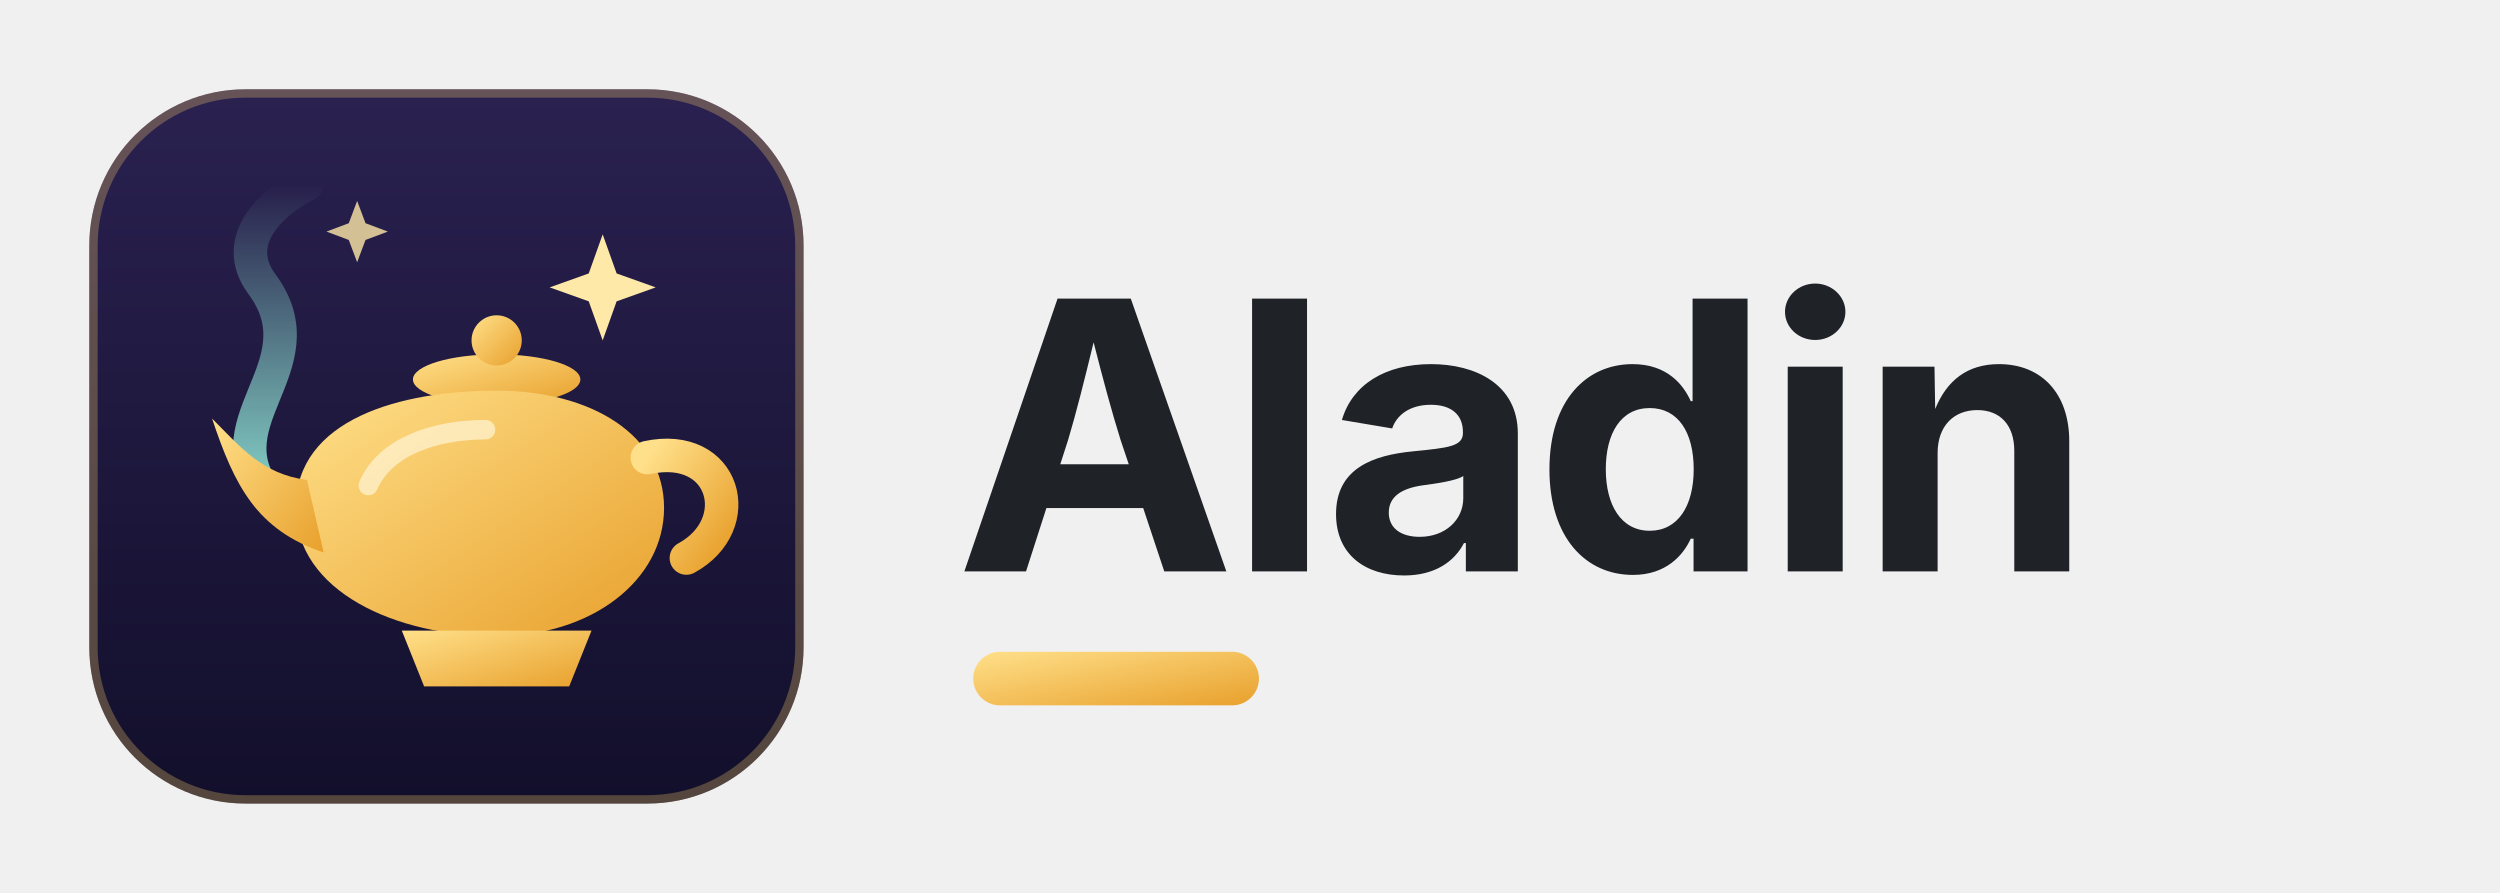
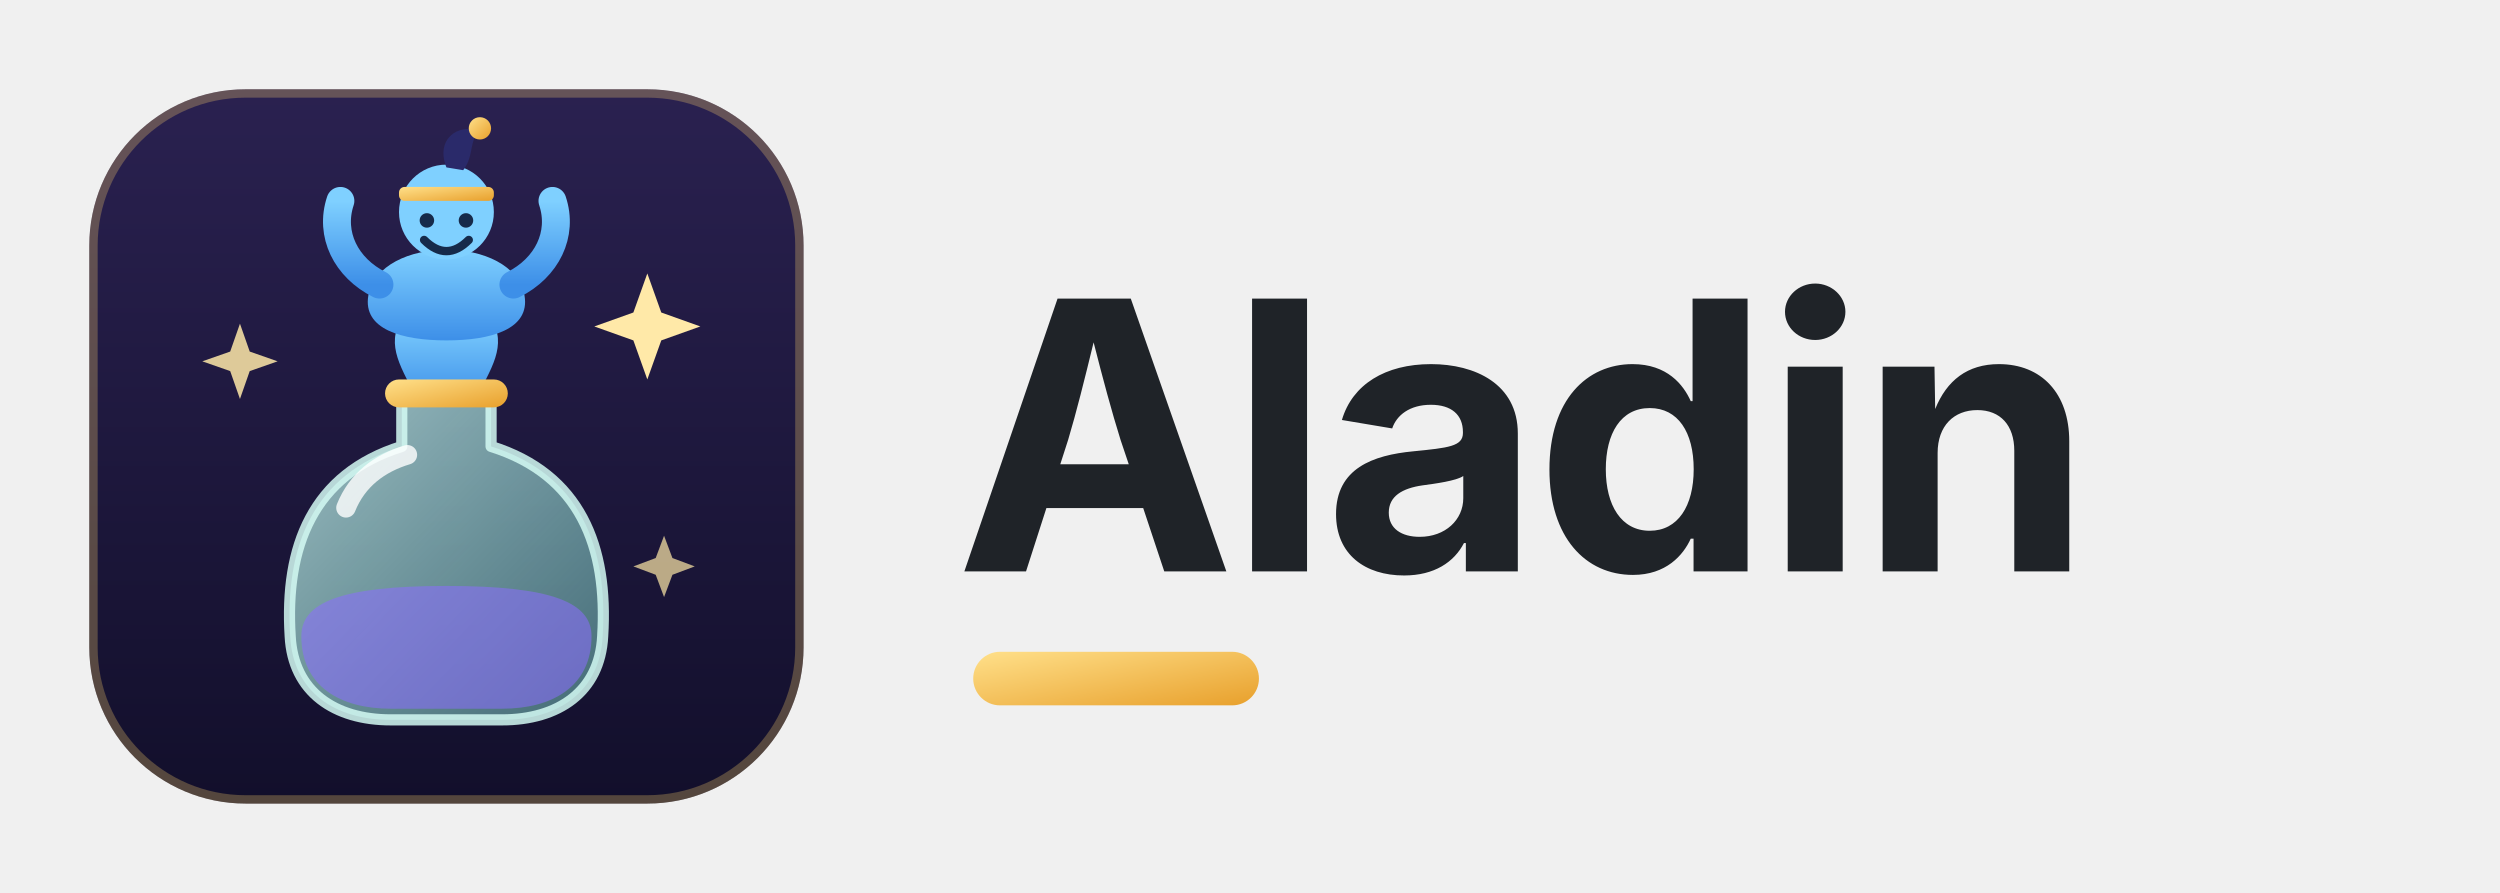
<svg xmlns="http://www.w3.org/2000/svg" viewBox="0 0 560 200" width="560" height="200">
  <style>
    /* Jeden soubor pro obojí: text se řídí motivem toho, kdo se dívá.
       Výchozí je tmavý text pro světlý podklad (README na GitHubu, tisk). */
    .name { fill: #1f2328; }
    @media (prefers-color-scheme: dark) { .name { fill: #e6edf3; } }
  </style>
  <defs>
    <linearGradient id="tile" x1="0" y1="0" x2="0" y2="1">
      <stop offset="0" stop-color="#2a2150" />
      <stop offset="1" stop-color="#120f2b" />
    </linearGradient>
    <linearGradient id="gold" x1="0" y1="0" x2="1" y2="1">
      <stop offset="0" stop-color="#ffe08a" />
      <stop offset="1" stop-color="#e8a02c" />
    </linearGradient>
-     <linearGradient id="smoke" x1="0" y1="1" x2="0" y2="0">
-       <stop offset="0" stop-color="#8fe3d5" stop-opacity=".95" />
-       <stop offset="1" stop-color="#8fe3d5" stop-opacity="0" />
+     <linearGradient id="dzin" x1="0" y1="0" x2="0" y2="1">
+       <stop offset="0" stop-color="#7fd0ff" />
+       <stop offset="1" stop-color="#3d8fe8" />
+     </linearGradient>
+     <linearGradient id="sklo" x1="0" y1="0" x2="1" y2="1">
+       <stop offset="0" stop-color="#c8f6ee" stop-opacity=".75" />
+       <stop offset="1" stop-color="#7fd8cc" stop-opacity=".45" />
    </linearGradient>
  </defs>
  <g transform="translate(20,20) scale(0.625)">
    <rect width="256" height="256" rx="56" fill="url(#tile)" />
    <rect x="1.5" y="1.5" width="253" height="253" rx="54.5" fill="none" stroke="#ffd36e" stroke-opacity=".28" stroke-width="3" />
-     <path d="M66 148 C40 120 84 100 62 70 C50 54 66 40 78 34" fill="none" stroke="url(#smoke)" stroke-width="12" stroke-linecap="round" />
-     <path d="M184 52 l5 14 14 5 -14 5 -5 14 -5 -14 -14 -5 14 -5z" fill="#ffe9a8" />
-     <path d="M96 40 l3 8 8 3 -8 3 -3 8 -3 -8 -8 -3 8 -3z" fill="#ffe9a8" opacity=".8" />
-     <ellipse cx="146" cy="104" rx="30" ry="9" fill="url(#gold)" />
-     <circle cx="146" cy="90" r="9" fill="url(#gold)" />
-     <path d="M74 150 C74 118 112 108 146 108 C180 108 206 124 206 150            C206 176 180 196 146 196 C110 196 74 180 74 150 Z" fill="url(#gold)" />
-     <path d="M78 140 C62 138 54 128 44 118 C52 142 60 158 84 166 Z" fill="url(#gold)" />
-     <path d="M200 132 C228 126 236 156 214 168" fill="none" stroke="url(#gold)" stroke-width="12" stroke-linecap="round" />
-     <path d="M112 194 H180 L172 214 H120 Z" fill="url(#gold)" />
-     <path d="M100 142 C106 128 124 122 142 122" fill="none" stroke="#fff6d6" stroke-opacity=".7" stroke-width="7" stroke-linecap="round" />
+     <path d="M200 66 l5 14 14 5 -14 5 -5 14 -5 -14 -14 -5 14 -5z" fill="#ffe9a8" />
+     <path d="M54 84 l3.5 10 10 3.5 -10 3.5 -3.5 10 -3.5 -10 -10 -3.5 10 -3.5z" fill="#ffe9a8" opacity=".85" />
+     <path d="M206 160 l3 8 8 3 -8 3 -3 8 -3 -8 -8 -3 8 -3z" fill="#ffe9a8" opacity=".7" />
+     <path d="M118 112 C112 100 106 92 112 82 H144 C150 92 144 100 138 112 Z" fill="url(#dzin)" />
+     <path d="M100 74 C104 52 152 52 156 74 C158 86 144 90 128 90 C112 90 98 86 100 74Z" fill="url(#dzin)" />
+     <path d="M104 70 C92 64 86 52 90 40" fill="none" stroke="url(#dzin)" stroke-width="10" stroke-linecap="round" />
+     <path d="M152 70 C164 64 170 52 166 40" fill="none" stroke="url(#dzin)" stroke-width="10" stroke-linecap="round" />
+     <circle cx="128" cy="44" r="17" fill="#7fd0ff" />
+     <path d="M128 28 C124 18 132 12 140 15 C136 18 138 24 134 29Z" fill="#2a2a6a" />
+     <circle cx="140" cy="14" r="4" fill="url(#gold)" />
+     <rect x="111" y="35" width="34" height="5" rx="2" fill="url(#gold)" />
+     <circle cx="121" cy="47" r="2.6" fill="#162a4a" />
+     <circle cx="135" cy="47" r="2.6" fill="#162a4a" />
+     <path d="M120 54 Q128 62 136 54" fill="none" stroke="#162a4a" stroke-width="3" stroke-linecap="round" />
+     <path d="M112 110 H144 V128 C176 138 186 164 184 196 C183 216 168 226 148 226 H108            C88 226 73 216 72 196 C70 164 80 138 112 128 Z" fill="url(#sklo)" stroke="#d4faf3" stroke-opacity=".85" stroke-width="4" stroke-linejoin="round" />
+     <rect x="106" y="104" width="44" height="10" rx="5" fill="url(#gold)" />
+     <path d="M76 196 C76 184 90 178 128 178 C166 178 180 184 180 196 C180 214 166 222 148 222 H108 C90 222 76 214 76 196Z" fill="#8b6bff" opacity=".55" />
+     <path d="M92 150 C96 140 104 134 114 131" fill="none" stroke="#ffffff" stroke-opacity=".8" stroke-width="7" stroke-linecap="round" />
  </g>
  <text x="214" y="128" font-family="Inter, 'DejaVu Sans', system-ui, sans-serif" font-size="84" font-weight="700" class="name" letter-spacing="-1.5">Aladin</text>
  <rect x="218" y="146" width="64" height="12" rx="6" fill="url(#gold)" />
</svg>
